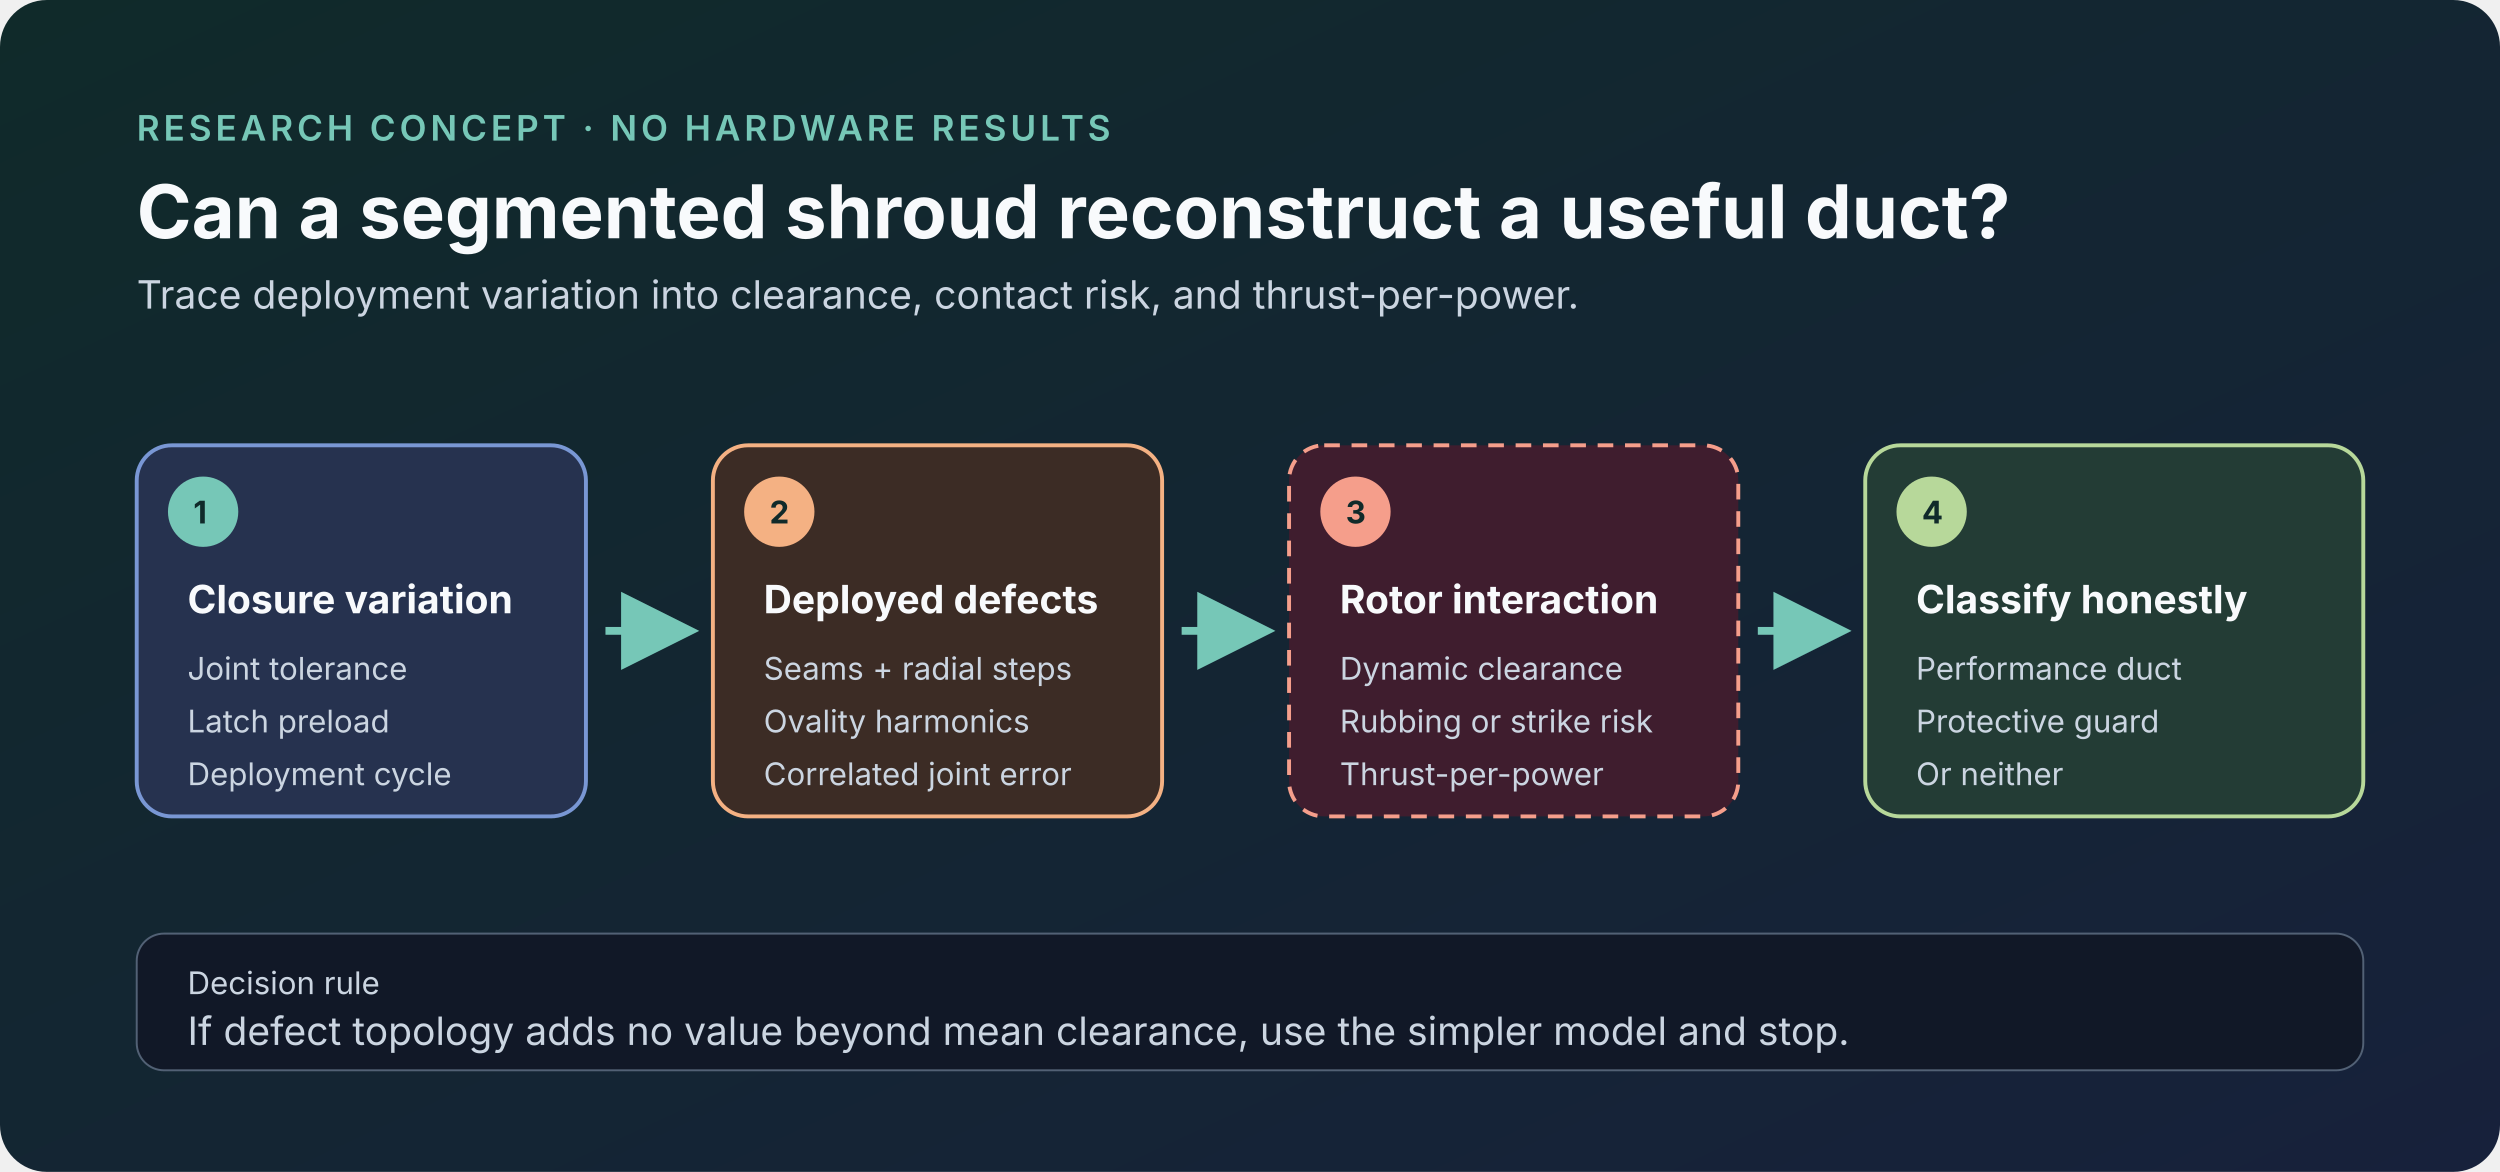
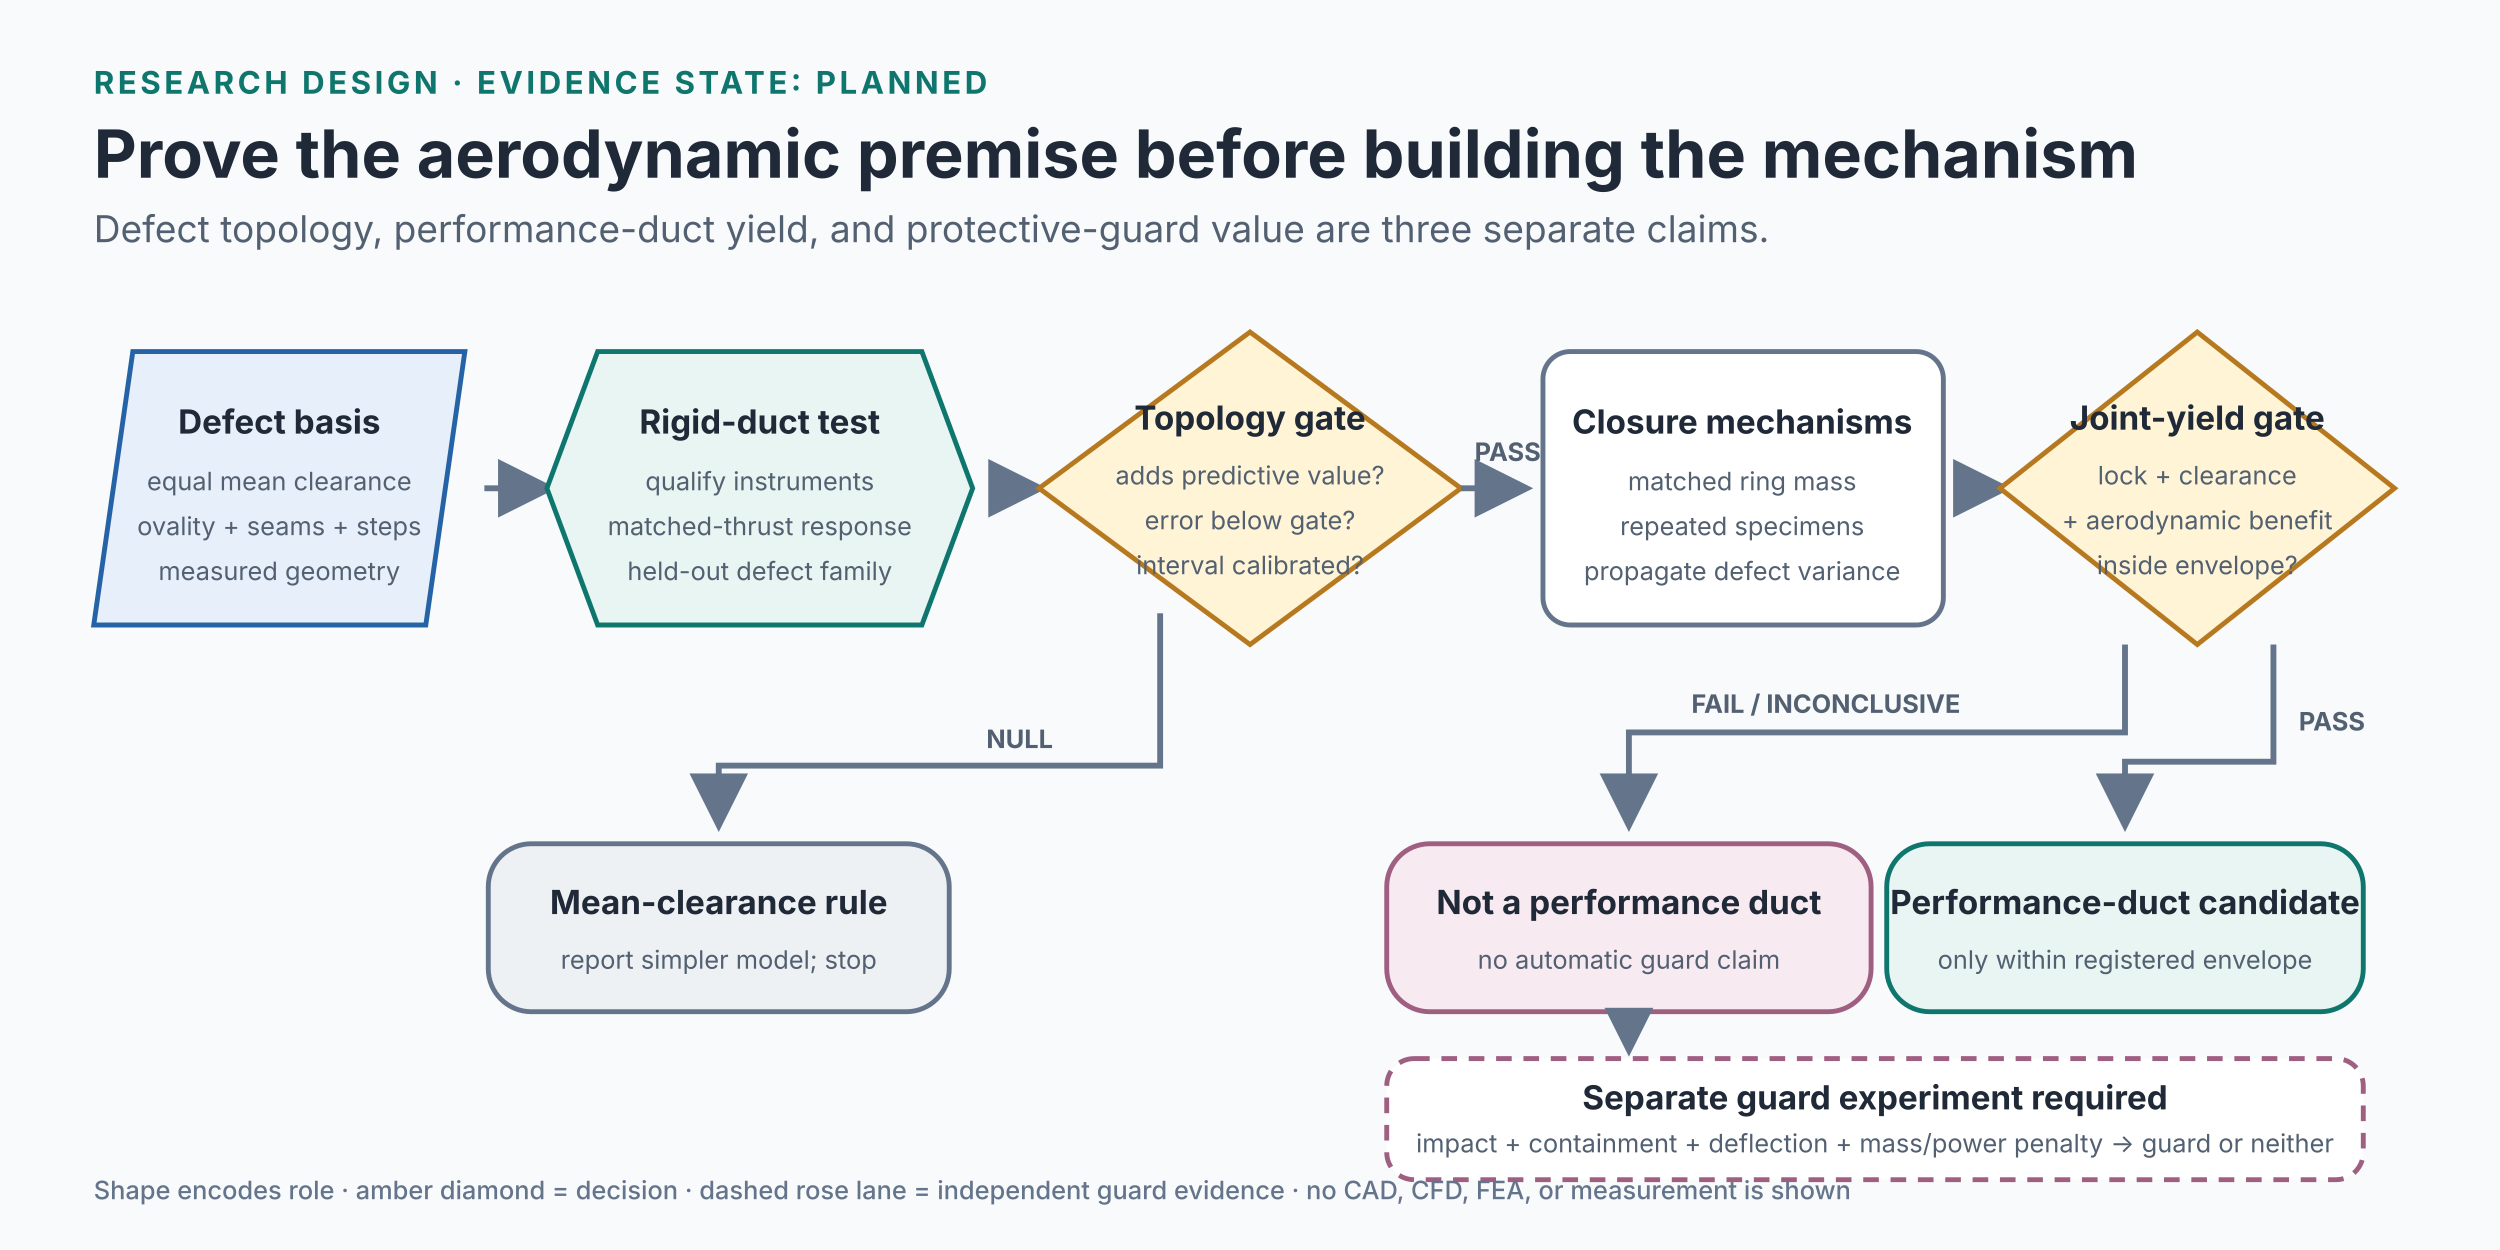
- <svg xmlns="http://www.w3.org/2000/svg" width="1280" height="600" viewBox="0 0 1280 600" role="img" aria-labelledby="title desc">
+ <svg xmlns="http://www.w3.org/2000/svg" width="1280" height="640" viewBox="0 0 1280 640" role="img" aria-labelledby="title desc">
  <defs>
-     <linearGradient id="bg" x1="0" y1="0" x2="1" y2="1">
-       <stop offset="0" stop-color="#102a2a" />
-       <stop offset="1" stop-color="#17213b" />
-     </linearGradient>
    <marker id="arrow" markerWidth="10" markerHeight="10" refX="8" refY="5" orient="auto">
-       <path d="M0 0 L10 5 L0 10 Z" fill="#76c7b7" />
+       <path d="M0 0 L10 5 L0 10 Z" fill="#64748b" />
    </marker>
    <style>
-       .eyebrow{font:600 18px -apple-system,BlinkMacSystemFont,"Segoe UI",sans-serif;letter-spacing:2px;fill:#76c7b7}
-       .heading{font:700 38px -apple-system,BlinkMacSystemFont,"Segoe UI",sans-serif;fill:#f8fafc}
-       .sub{font:400 20px -apple-system,BlinkMacSystemFont,"Segoe UI",sans-serif;fill:#cbd5e1}
-       .step{font:700 20px -apple-system,BlinkMacSystemFont,"Segoe UI",sans-serif;fill:#f8fafc}
-       .small{font:400 16px -apple-system,BlinkMacSystemFont,"Segoe UI",sans-serif;fill:#cbd5e1}
-       .num{font:700 16px -apple-system,BlinkMacSystemFont,"Segoe UI",sans-serif;fill:#102a2a}
+       .eyebrow{font:700 16px -apple-system,BlinkMacSystemFont,"Segoe UI",sans-serif;letter-spacing:1.8px;fill:#0f766e}
+       .heading{font:700 34px -apple-system,BlinkMacSystemFont,"Segoe UI",sans-serif;fill:#1f2937}
+       .sub{font:400 19px -apple-system,BlinkMacSystemFont,"Segoe UI",sans-serif;fill:#526071}
+       .label{font:700 17px -apple-system,BlinkMacSystemFont,"Segoe UI",sans-serif;fill:#1f2937;text-anchor:middle}
+       .small{font:400 13px -apple-system,BlinkMacSystemFont,"Segoe UI",sans-serif;fill:#526071;text-anchor:middle}
+       .branch{font:700 13px -apple-system,BlinkMacSystemFont,"Segoe UI",sans-serif;fill:#526071}
+       .legend{font:500 13px -apple-system,BlinkMacSystemFont,"Segoe UI",sans-serif;fill:#64748b}
+       .edge{stroke:#64748b;stroke-width:3;fill:none;marker-end:url(#arrow)}
+       .guard-edge{stroke:#9f5f80;stroke-width:2.5;stroke-dasharray:8 6;fill:none;marker-end:url(#arrow)}
    </style>
  </defs>
-   <rect width="1280" height="600" rx="24" fill="url(#bg)" />
-   <text x="70" y="72" class="eyebrow">RESEARCH CONCEPT · NO HARDWARE RESULTS</text>
-   <text x="70" y="122" class="heading">Can a segmented shroud reconstruct a useful duct?</text>
-   <text x="70" y="158" class="sub">Trace deployment variation into clearance, contact risk, and thrust-per-power.</text>
-   <g transform="translate(70 228)">
-     <rect width="230" height="190" rx="18" fill="#26324f" stroke="#7997d4" stroke-width="2" />
-     <circle cx="34" cy="34" r="18" fill="#76c7b7" />
-     <text x="29" y="40" class="num">1</text>
-     <text x="26" y="86" class="step">Closure variation</text>
-     <text x="26" y="120" class="small">Joint tolerance</text>
-     <text x="26" y="147" class="small">Latch preload</text>
-     <text x="26" y="174" class="small">Deployment cycle</text>
-   </g>
-   <line x1="310" y1="323" x2="350" y2="323" stroke="#76c7b7" stroke-width="4" marker-end="url(#arrow)" />
-   <g transform="translate(365 228)">
-     <rect width="230" height="190" rx="18" fill="#3c2c25" stroke="#f4b183" stroke-width="2" />
-     <circle cx="34" cy="34" r="18" fill="#f4b183" />
-     <text x="29" y="40" class="num">2</text>
-     <text x="26" y="86" class="step">Deployed defects</text>
-     <text x="26" y="120" class="small">Seams + radial steps</text>
-     <text x="26" y="147" class="small">Ovality harmonics</text>
-     <text x="26" y="174" class="small">Correlated joint error</text>
-   </g>
-   <line x1="605" y1="323" x2="645" y2="323" stroke="#76c7b7" stroke-width="4" marker-end="url(#arrow)" />
-   <g transform="translate(660 228)">
-     <rect width="230" height="190" rx="18" fill="#3f1d2e" stroke="#f59e8b" stroke-width="2" stroke-dasharray="8 6" />
-     <circle cx="34" cy="34" r="18" fill="#f59e8b" />
-     <text x="29" y="40" class="num">3</text>
-     <text x="26" y="86" class="step">Rotor interaction</text>
-     <text x="26" y="120" class="small">Dynamic clearance</text>
-     <text x="26" y="147" class="small">Rubbing or strike risk</text>
-     <text x="26" y="174" class="small">Thrust-per-power</text>
-   </g>
-   <line x1="900" y1="323" x2="940" y2="323" stroke="#76c7b7" stroke-width="4" marker-end="url(#arrow)" />
-   <g transform="translate(955 228)">
-     <rect width="255" height="190" rx="18" fill="#233c35" stroke="#b7d89a" stroke-width="2" />
-     <circle cx="34" cy="34" r="18" fill="#b7d89a" />
-     <text x="29" y="40" class="num">4</text>
-     <text x="26" y="86" class="step">Classify honestly</text>
-     <text x="26" y="120" class="small">Performance duct</text>
-     <text x="26" y="147" class="small">Protective guard</text>
-     <text x="26" y="174" class="small">Or neither</text>
-   </g>
-   <rect x="70" y="478" width="1140" height="70" rx="14" fill="#111827" stroke="#526175" />
-   <text x="96" y="509" class="small">Decision rule</text>
-   <text x="96" y="535" class="sub">If defect topology adds no value beyond mean clearance, use the simpler model and stop.</text>
+   <rect width="1280" height="640" fill="#f8fafc" />
+   <text x="48" y="48" class="eyebrow">RESEARCH DESIGN · EVIDENCE STATE: PLANNED</text>
+   <text x="48" y="91" class="heading">Prove the aerodynamic premise before building the mechanism</text>
+   <text x="48" y="124" class="sub">Defect topology, performance-duct yield, and protective-guard value are three separate claims.</text>
+   <polygon points="68,180 238,180 218,320 48,320" fill="#e7f0fa" stroke="#2563a6" stroke-width="2.5" />
+   <text x="143" y="222" class="label">Defect basis</text>
+   <text x="143" y="251" class="small">equal mean clearance</text>
+   <text x="143" y="274" class="small">ovality + seams + steps</text>
+   <text x="143" y="297" class="small">measured geometry</text>
+   <path d="M248 250 H279" class="edge" />
+   <polygon points="306,180 472,180 498,250 472,320 306,320 280,250" fill="#e8f5f2" stroke="#0f766e" stroke-width="2.5" />
+   <text x="389" y="222" class="label">Rigid-duct test</text>
+   <text x="389" y="251" class="small">qualify instruments</text>
+   <text x="389" y="274" class="small">matched-thrust response</text>
+   <text x="389" y="297" class="small">held-out defect family</text>
+   <path d="M508 250 H530" class="edge" />
+   <polygon points="640,170 748,250 640,330 532,250" fill="#fff4d6" stroke="#b7791f" stroke-width="2.5" />
+   <text x="640" y="220" class="label">Topology gate</text>
+   <text x="640" y="248" class="small">adds predictive value?</text>
+   <text x="640" y="271" class="small">error below gate?</text>
+   <text x="640" y="294" class="small">interval calibrated?</text>
+   <path d="M748 250 H779" class="edge" />
+   <text x="755" y="236" class="branch">PASS</text>
+   <rect x="790" y="180" width="205" height="140" rx="14" fill="#ffffff" stroke="#64748b" stroke-width="2.5" />
+   <text x="892" y="222" class="label">Closure mechanisms</text>
+   <text x="892" y="251" class="small">matched ring mass</text>
+   <text x="892" y="274" class="small">repeated specimens</text>
+   <text x="892" y="297" class="small">propagate defect variance</text>
+   <path d="M1005 250 H1024" class="edge" />
+   <polygon points="1125,170 1226,250 1125,330 1024,250" fill="#fff4d6" stroke="#b7791f" stroke-width="2.5" />
+   <text x="1125" y="220" class="label">Joint-yield gate</text>
+   <text x="1125" y="248" class="small">lock + clearance</text>
+   <text x="1125" y="271" class="small">+ aerodynamic benefit</text>
+   <text x="1125" y="294" class="small">inside envelope?</text>
+   <path d="M594 314 V392 H368 V420" class="edge" />
+   <text x="505" y="383" class="branch">NULL</text>
+   <rect x="250" y="432" width="236" height="86" rx="22" fill="#eef1f4" stroke="#64748b" stroke-width="2.5" />
+   <text x="368" y="468" class="label">Mean-clearance rule</text>
+   <text x="368" y="496" class="small">report simpler model; stop</text>
+   <path d="M1164 330 V390 H1088 V420" class="edge" />
+   <text x="1177" y="374" class="branch">PASS</text>
+   <rect x="966" y="432" width="244" height="86" rx="22" fill="#e8f5f2" stroke="#0f766e" stroke-width="2.5" />
+   <text x="1088" y="468" class="label">Performance-duct candidate</text>
+   <text x="1088" y="496" class="small">only within registered envelope</text>
+   <path d="M1088 330 V375 H834 V420" class="edge" />
+   <text x="866" y="365" class="branch">FAIL / INCONCLUSIVE</text>
+   <rect x="710" y="432" width="248" height="86" rx="22" fill="#f8eaf1" stroke="#9f5f80" stroke-width="2.5" />
+   <text x="834" y="468" class="label">Not a performance duct</text>
+   <text x="834" y="496" class="small">no automatic guard claim</text>
+   <path d="M834 518 V536" class="guard-edge" />
+   <rect x="710" y="542" width="500" height="62" rx="14" fill="#ffffff" stroke="#9f5f80" stroke-width="2.5" stroke-dasharray="8 6" />
+   <text x="960" y="568" class="label">Separate guard experiment required</text>
+   <text x="960" y="590" class="small">impact + containment + deflection + mass/power penalty → guard or neither</text>
+   <text x="48" y="614" class="legend">Shape encodes role · amber diamond = decision · dashed rose lane = independent guard evidence · no CAD, CFD, FEA, or measurement is shown</text>
</svg>
